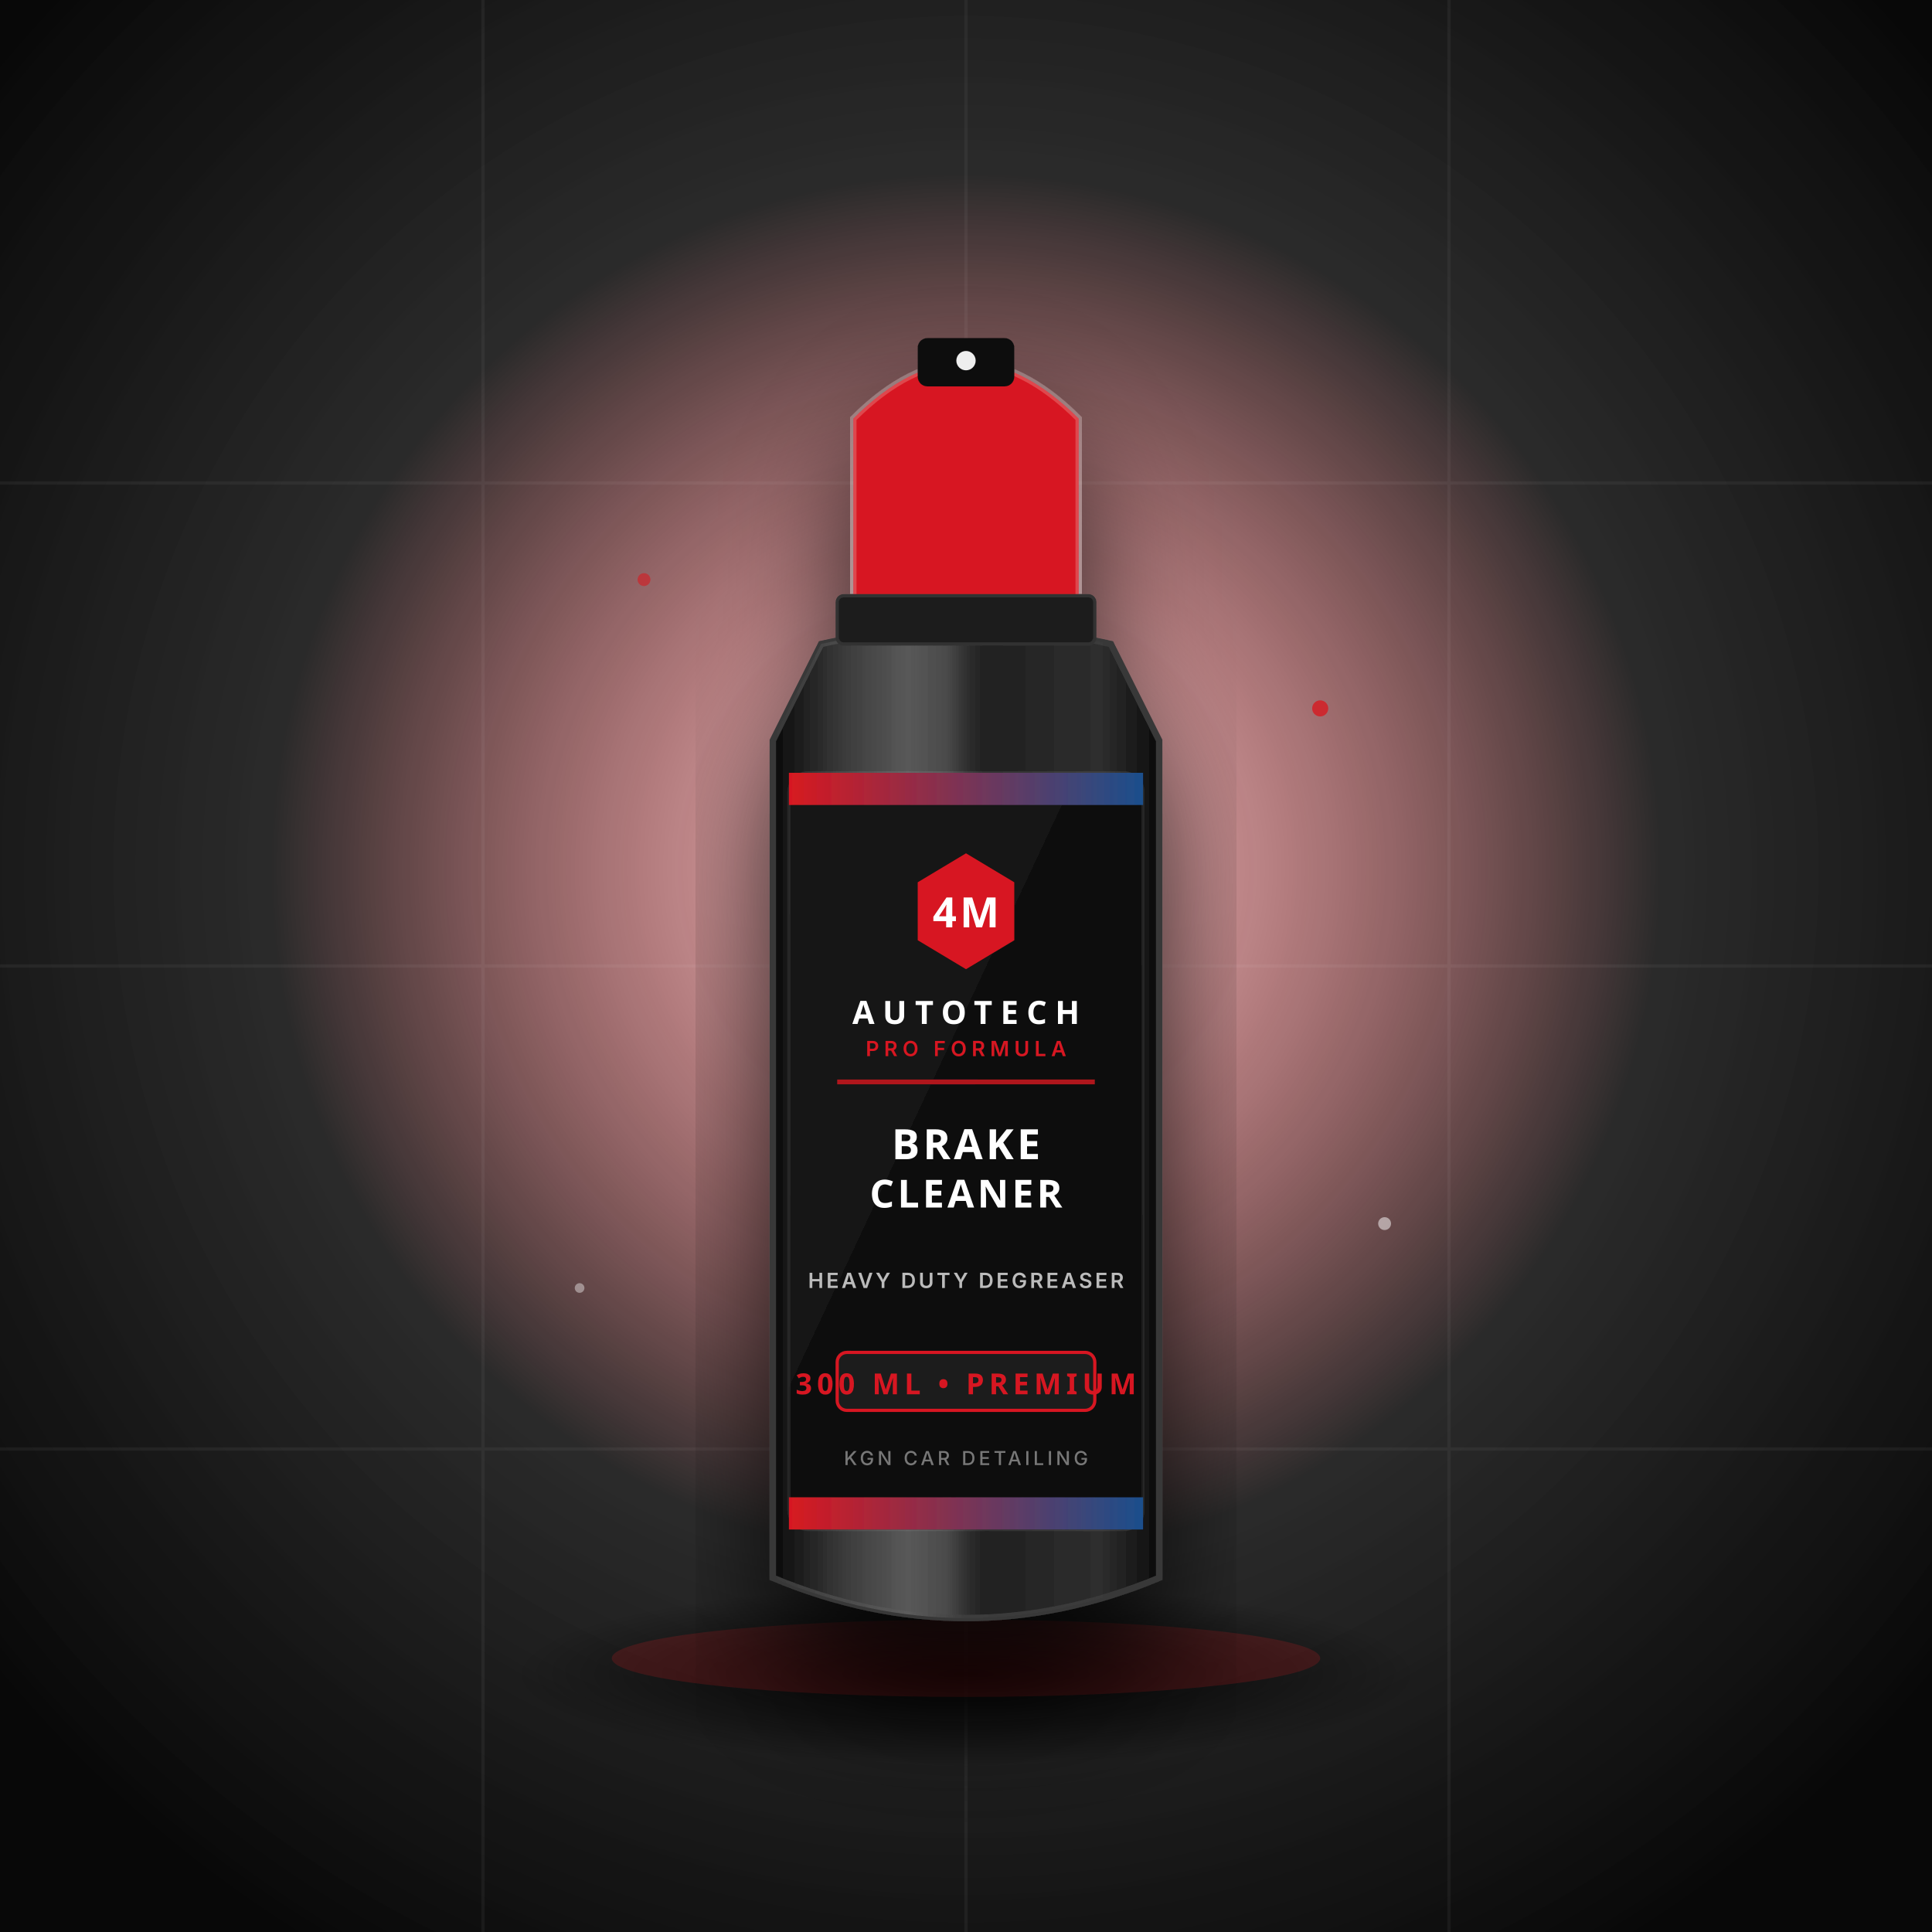
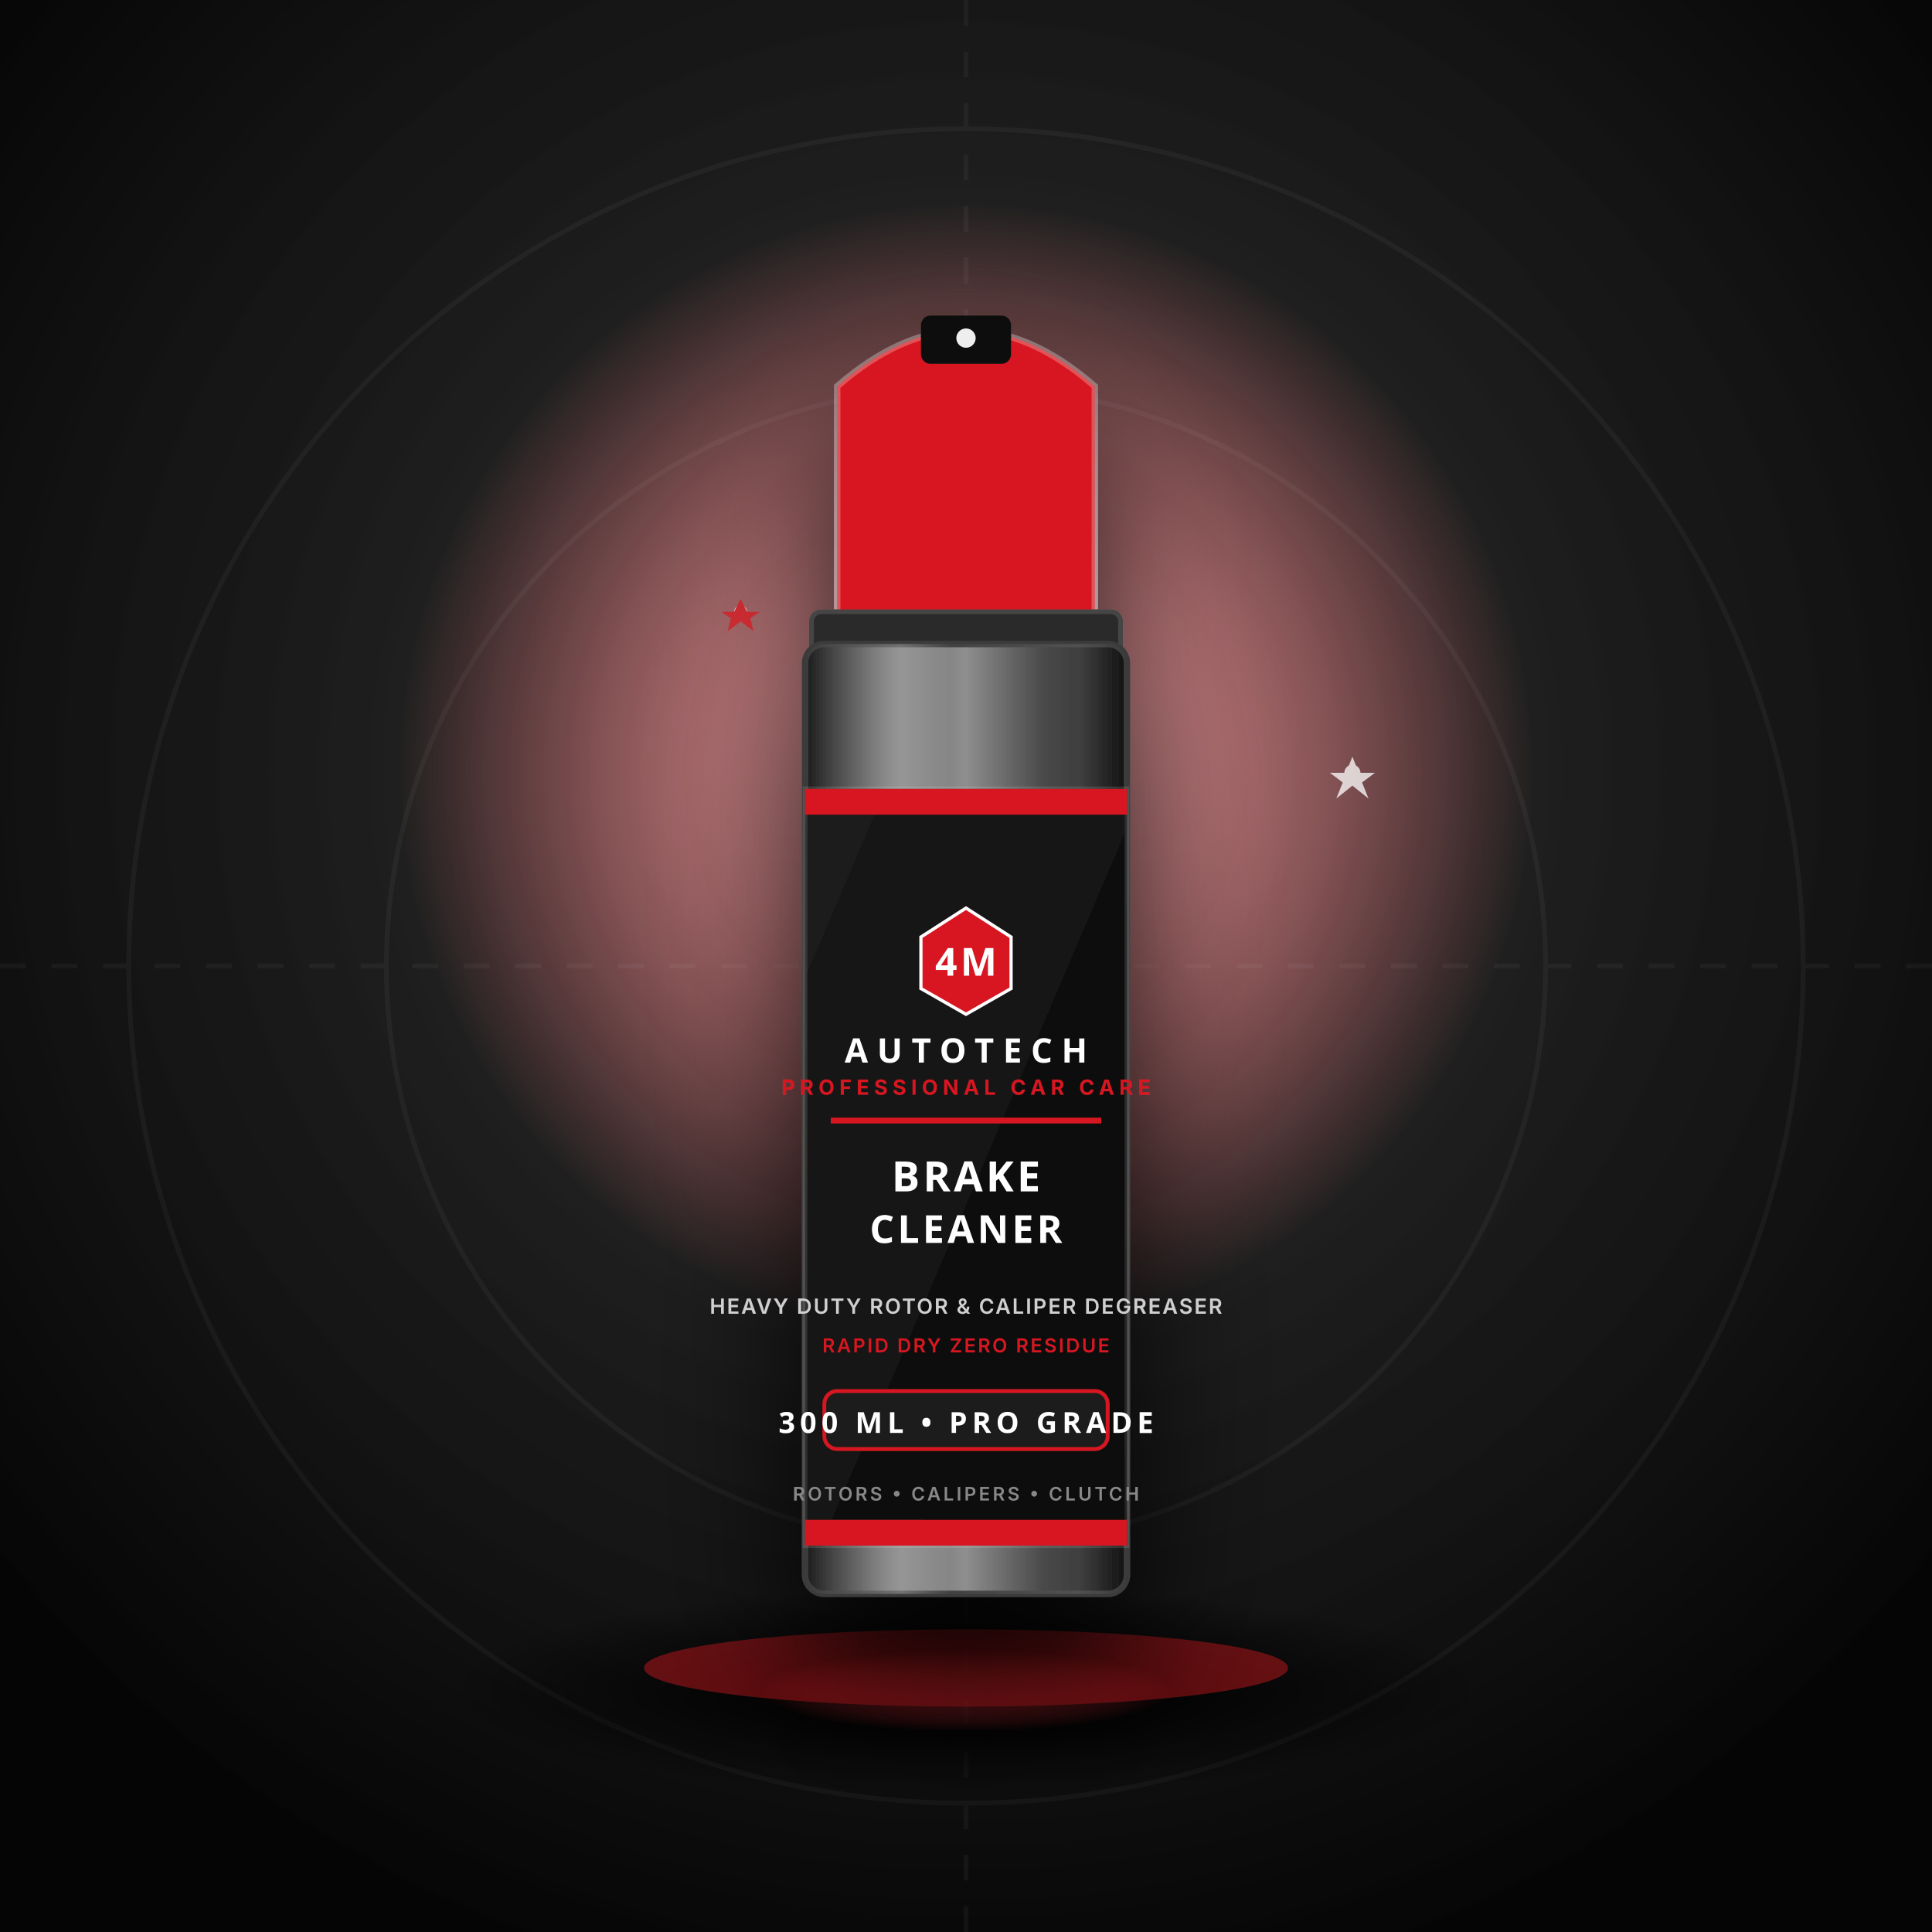
<svg xmlns="http://www.w3.org/2000/svg" viewBox="0 0 600 600" width="100%" height="100%">
  <defs>
-     <radialGradient id="bgGlow" cx="50%" cy="45%" r="65%">
-       <stop offset="0%" stop-color="#D71920" stop-opacity="0.22" />
-       <stop offset="55%" stop-color="#141414" stop-opacity="0.9" />
-       <stop offset="100%" stop-color="#080808" stop-opacity="1" />
+     <radialGradient id="backdropGlow" cx="50%" cy="40%" r="65%">
+       <stop offset="0%" stop-color="#D71920" stop-opacity="0.32" />
+       <stop offset="45%" stop-color="#141414" stop-opacity="0.95" />
+       <stop offset="100%" stop-color="#050505" stop-opacity="1" />
    </radialGradient>
-     <linearGradient id="bottleBody" x1="0%" y1="0%" x2="100%" y2="0%">
-       <stop offset="0%" stop-color="#0a0a0a" />
-       <stop offset="20%" stop-color="#282828" />
+     <linearGradient id="bodyGrad" x1="0%" y1="0%" x2="100%" y2="0%">
+       <stop offset="0%" stop-color="#080808" />
+       <stop offset="18%" stop-color="#242424" />
      <stop offset="45%" stop-color="#3c3c3c" />
-       <stop offset="55%" stop-color="#1c1c1c" />
-       <stop offset="85%" stop-color="#2c2c2c" />
-       <stop offset="100%" stop-color="#0c0c0c" />
-     </linearGradient>
-     <linearGradient id="labelGrad" x1="0%" y1="0%" x2="100%" y2="100%">
-       <stop offset="0%" stop-color="#181818" />
-       <stop offset="50%" stop-color="#101010" />
+       <stop offset="55%" stop-color="#181818" />
+       <stop offset="82%" stop-color="#2a2a2a" />
      <stop offset="100%" stop-color="#0a0a0a" />
    </linearGradient>
-     <linearGradient id="sheen" x1="0%" y1="0%" x2="100%" y2="0%">
+     <linearGradient id="metallicCan" x1="0%" y1="0%" x2="100%" y2="0%">
+       <stop offset="0%" stop-color="#1a1a1a" />
+       <stop offset="25%" stop-color="#666666" />
+       <stop offset="50%" stop-color="#888888" />
+       <stop offset="75%" stop-color="#333333" />
+       <stop offset="100%" stop-color="#111111" />
+     </linearGradient>
+     <linearGradient id="labelDarkGrad" x1="0%" y1="0%" x2="100%" y2="100%">
+       <stop offset="0%" stop-color="#1c1c1c" />
+       <stop offset="60%" stop-color="#101010" />
+       <stop offset="100%" stop-color="#070707" />
+     </linearGradient>
+     <linearGradient id="glassSheen" x1="0%" y1="0%" x2="100%" y2="0%">
      <stop offset="0%" stop-color="#fff" stop-opacity="0" />
-       <stop offset="35%" stop-color="#fff" stop-opacity="0.18" />
-       <stop offset="50%" stop-color="#fff" stop-opacity="0.02" />
+       <stop offset="30%" stop-color="#fff" stop-opacity="0.28" />
+       <stop offset="45%" stop-color="#fff" stop-opacity="0.04" />
+       <stop offset="85%" stop-color="#fff" stop-opacity="0.12" />
      <stop offset="100%" stop-color="#fff" stop-opacity="0" />
    </linearGradient>
-     <linearGradient id="brandAccent" x1="0%" y1="0%" x2="100%" y2="0%">
-       <stop offset="0%" stop-color="#D71920" />
-       <stop offset="100%" stop-color="#1B4F8C" />
-     </linearGradient>
-     <filter id="shadow" x="-20%" y="-20%" width="140%" height="140%">
-       <feDropShadow dx="0" dy="25" stdDeviation="20" flood-color="#000" flood-opacity="0.8" />
+     <filter id="softShadow" x="-25%" y="-20%" width="150%" height="150%">
+       <feDropShadow dx="0" dy="28" stdDeviation="22" flood-color="#000" flood-opacity="0.85" />
    </filter>
-     <radialGradient id="floorShadow" cx="50%" cy="50%" r="50%">
-       <stop offset="0%" stop-color="#000" stop-opacity="0.9" />
-       <stop offset="60%" stop-color="#000" stop-opacity="0.4" />
-       <stop offset="100%" stop-color="#000" stop-opacity="0" />
+     <radialGradient id="floorReflection" cx="50%" cy="50%" r="50%">
+       <stop offset="0%" stop-color="#D71920" stop-opacity="0.3" />
+       <stop offset="40%" stop-color="#000000" stop-opacity="0.8" />
+       <stop offset="100%" stop-color="#000000" stop-opacity="0" />
    </radialGradient>
  </defs>
-   <rect width="600" height="600" fill="url(#bgGlow)" />
-   <g opacity="0.05" stroke="#fff" stroke-width="1">
-     <line x1="0" y1="150" x2="600" y2="150" />
-     <line x1="0" y1="300" x2="600" y2="300" />
-     <line x1="0" y1="450" x2="600" y2="450" />
-     <line x1="150" y1="0" x2="150" y2="600" />
-     <line x1="300" y1="0" x2="300" y2="600" />
-     <line x1="450" y1="0" x2="450" y2="600" />
+   <rect width="600" height="600" fill="url(#backdropGlow)" />
+   <g opacity="0.04" stroke="#ffffff" stroke-width="1.5" fill="none">
+     <circle cx="300" cy="300" r="180" />
+     <circle cx="300" cy="300" r="260" />
+     <line x1="0" y1="300" x2="600" y2="300" stroke-dasharray="8 8" />
+     <line x1="300" y1="0" x2="300" y2="600" stroke-dasharray="8 8" />
  </g>
-   <ellipse cx="300" cy="520" rx="140" ry="28" fill="url(#floorShadow)" />
-   <ellipse cx="300" cy="515" rx="110" ry="12" fill="#D71920" opacity="0.2" />
-   <g filter="url(#shadow)">
-     <path d="M 255 200 Q 300 190 345 200 L 360 230 L 360 490 Q 300 515 240 490 L 240 230 Z" fill="url(#bottleBody)" stroke="#383838" stroke-width="2" />
-     <path d="M 255 200 Q 300 190 345 200 L 360 230 L 360 490 Q 300 515 240 490 L 240 230 Z" fill="url(#sheen)" />
-     <rect x="245" y="240" width="110" height="235" rx="6" fill="url(#labelGrad)" stroke="rgba(255,255,255,0.08)" stroke-width="1" />
-     <rect x="245" y="240" width="110" height="10" fill="url(#brandAccent)" />
-     <rect x="245" y="465" width="110" height="10" fill="url(#brandAccent)" />
-     <path d="M 265 130 Q 300 95 335 130 L 335 190 L 265 190 Z" fill="#D71920" stroke="rgba(255,255,255,0.2)" stroke-width="2" />
-     <rect x="285" y="105" width="30" height="15" rx="3" fill="#111" />
-     <circle cx="300" cy="112" r="3" fill="#eee" />
-     <rect x="260" y="185" width="80" height="15" rx="2" fill="#1f1f1f" stroke="#333" />
+   <ellipse cx="300" cy="525" rx="160" ry="32" fill="url(#floorReflection)" />
+   <ellipse cx="300" cy="518" rx="100" ry="12" fill="#D71920" opacity="0.45" />
+   <g filter="url(#softShadow)">
+     <g id="aerosolCap">
+       <path d="M 260 120 Q 300 85 340 120 L 340 195 L 260 195 Z" fill="#D71920" stroke="rgba(255,255,255,0.25)" stroke-width="2" />
+       <rect x="286" y="98" width="28" height="15" rx="3" fill="#111" />
+       <circle cx="300" cy="105" r="3" fill="#eee" />
+       <rect x="252" y="190" width="96" height="16" rx="3" fill="#2a2a2a" stroke="#444" stroke-width="1.5" />
+     </g>
+     <rect x="250" y="200" width="100" height="295" rx="6" fill="url(#metallicCan)" stroke="#3a3a3a" stroke-width="2" />
+     <rect x="250" y="200" width="100" height="295" rx="6" fill="url(#glassSheen)" />
+     <rect x="250" y="245" width="100" height="235" fill="url(#labelDarkGrad)" stroke="rgba(255,255,255,0.12)" stroke-width="1.5" />
+     <rect x="250" y="245" width="100" height="8" fill="#D71920" />
+     <rect x="250" y="472" width="100" height="8" fill="#D71920" />
    <g text-anchor="middle">
-       <polygon points="300,265 315,274 315,292 300,301 285,292 285,274" fill="#D71920" />
-       <text x="300" y="288" font-family="'Rajdhani', 'Impact', sans-serif" font-size="13" font-weight="900" fill="#ffffff" letter-spacing="1">4M</text>
-       <text x="300" y="318" font-family="'Rajdhani', 'Arial Black', sans-serif" font-size="10" font-weight="800" fill="#fff" letter-spacing="2.5">AUTOTECH</text>
-       <text x="300" y="328" font-family="'Inter', sans-serif" font-size="6.5" font-weight="600" fill="#D71920" letter-spacing="1.5">PRO FORMULA</text>
-       <line x1="260" y1="336" x2="340" y2="336" stroke="#D71920" stroke-width="1.5" opacity="0.8" />
-       <text x="300" y="360" font-family="'Rajdhani', 'Arial Black', sans-serif" font-size="13" font-weight="900" fill="#ffffff" letter-spacing="1">BRAKE</text>
-       <text x="300" y="375" font-family="'Rajdhani', 'Arial Black', sans-serif" font-size="12" font-weight="900" fill="#ffffff" letter-spacing="1">CLEANER</text>
-       <text x="300" y="400" font-family="'Inter', sans-serif" font-size="6.5" font-weight="600" fill="#bbb" letter-spacing="0.8">HEAVY DUTY DEGREASER</text>
-       <rect x="260" y="420" width="80" height="18" rx="3" fill="#1e1e1e" stroke="#D71920" stroke-width="1" />
-       <text x="300" y="433" font-family="'Rajdhani', sans-serif" font-size="9" font-weight="700" fill="#D71920" letter-spacing="1.5">300 ML • PREMIUM</text>
-       <text x="300" y="455" font-family="'Inter', sans-serif" font-size="6" font-weight="500" fill="#777" letter-spacing="1">KGN CAR DETAILING</text>
+       <polygon points="300,282 314,291 314,307 300,315 286,307 286,291" fill="#D71920" stroke="#ffffff" stroke-width="1" />
+       <text x="300" y="303" font-family="'Rajdhani', 'Impact', sans-serif" font-size="12" font-weight="900" fill="#ffffff" letter-spacing="1">4M</text>
+       <text x="300" y="330" font-family="'Rajdhani', 'Arial Black', sans-serif" font-size="10.5" font-weight="800" fill="#ffffff" letter-spacing="2.8">AUTOTECH</text>
+       <text x="300" y="340" font-family="'Inter', sans-serif" font-size="6.5" font-weight="700" fill="#D71920" letter-spacing="1.5">PROFESSIONAL CAR CARE</text>
+       <line x1="258" y1="348" x2="342" y2="348" stroke="#D71920" stroke-width="1.8" />
+       <text x="300" y="370" font-family="'Rajdhani', 'Arial Black', sans-serif" font-size="13" font-weight="900" fill="#ffffff" letter-spacing="1">BRAKE</text>
+       <text x="300" y="386" font-family="'Rajdhani', 'Arial Black', sans-serif" font-size="12" font-weight="900" fill="#ffffff" letter-spacing="1">CLEANER</text>
+       <text x="300" y="408" font-family="'Inter', sans-serif" font-size="6.5" font-weight="600" fill="#cfcfcf" letter-spacing="0.5">HEAVY DUTY ROTOR &amp; CALIPER DEGREASER</text>
+       <text x="300" y="420" font-family="'Inter', sans-serif" font-size="6" font-weight="600" fill="#D71920" letter-spacing="0.6">RAPID DRY ZERO RESIDUE</text>
+       <rect x="256" y="432" width="88" height="18" rx="4" fill="#1c1c1c" stroke="#D71920" stroke-width="1.2" />
+       <text x="300" y="445" font-family="'Rajdhani', sans-serif" font-size="9" font-weight="800" fill="#ffffff" letter-spacing="1.5">300 ML • PRO GRADE</text>
+       <text x="300" y="466" font-family="'Inter', sans-serif" font-size="5.8" font-weight="600" fill="#888888" letter-spacing="0.8">ROTORS • CALIPERS • CLUTCH</text>
    </g>
  </g>
-   <circle cx="200" cy="180" r="2" fill="#D71920" opacity="0.6" />
-   <circle cx="410" cy="220" r="2.5" fill="#D71920" opacity="0.8" />
-   <circle cx="180" cy="400" r="1.5" fill="#fff" opacity="0.4" />
-   <circle cx="430" cy="380" r="2" fill="#fff" opacity="0.5" />
+   <g fill="#ffffff" opacity="0.75">
+     <circle cx="230" cy="190" r="2" />
+     <polygon points="230,186 232,190 236,190 233,192 234,196 230,193 226,196 227,192 224,190 228,190" fill="#D71920" />
+     <circle cx="420" cy="240" r="2.5" />
+     <polygon points="420,235 422,240 427,240 423,243 425,248 420,244 415,248 417,243 413,240 418,240" fill="#ffffff" />
+   </g>
</svg>
